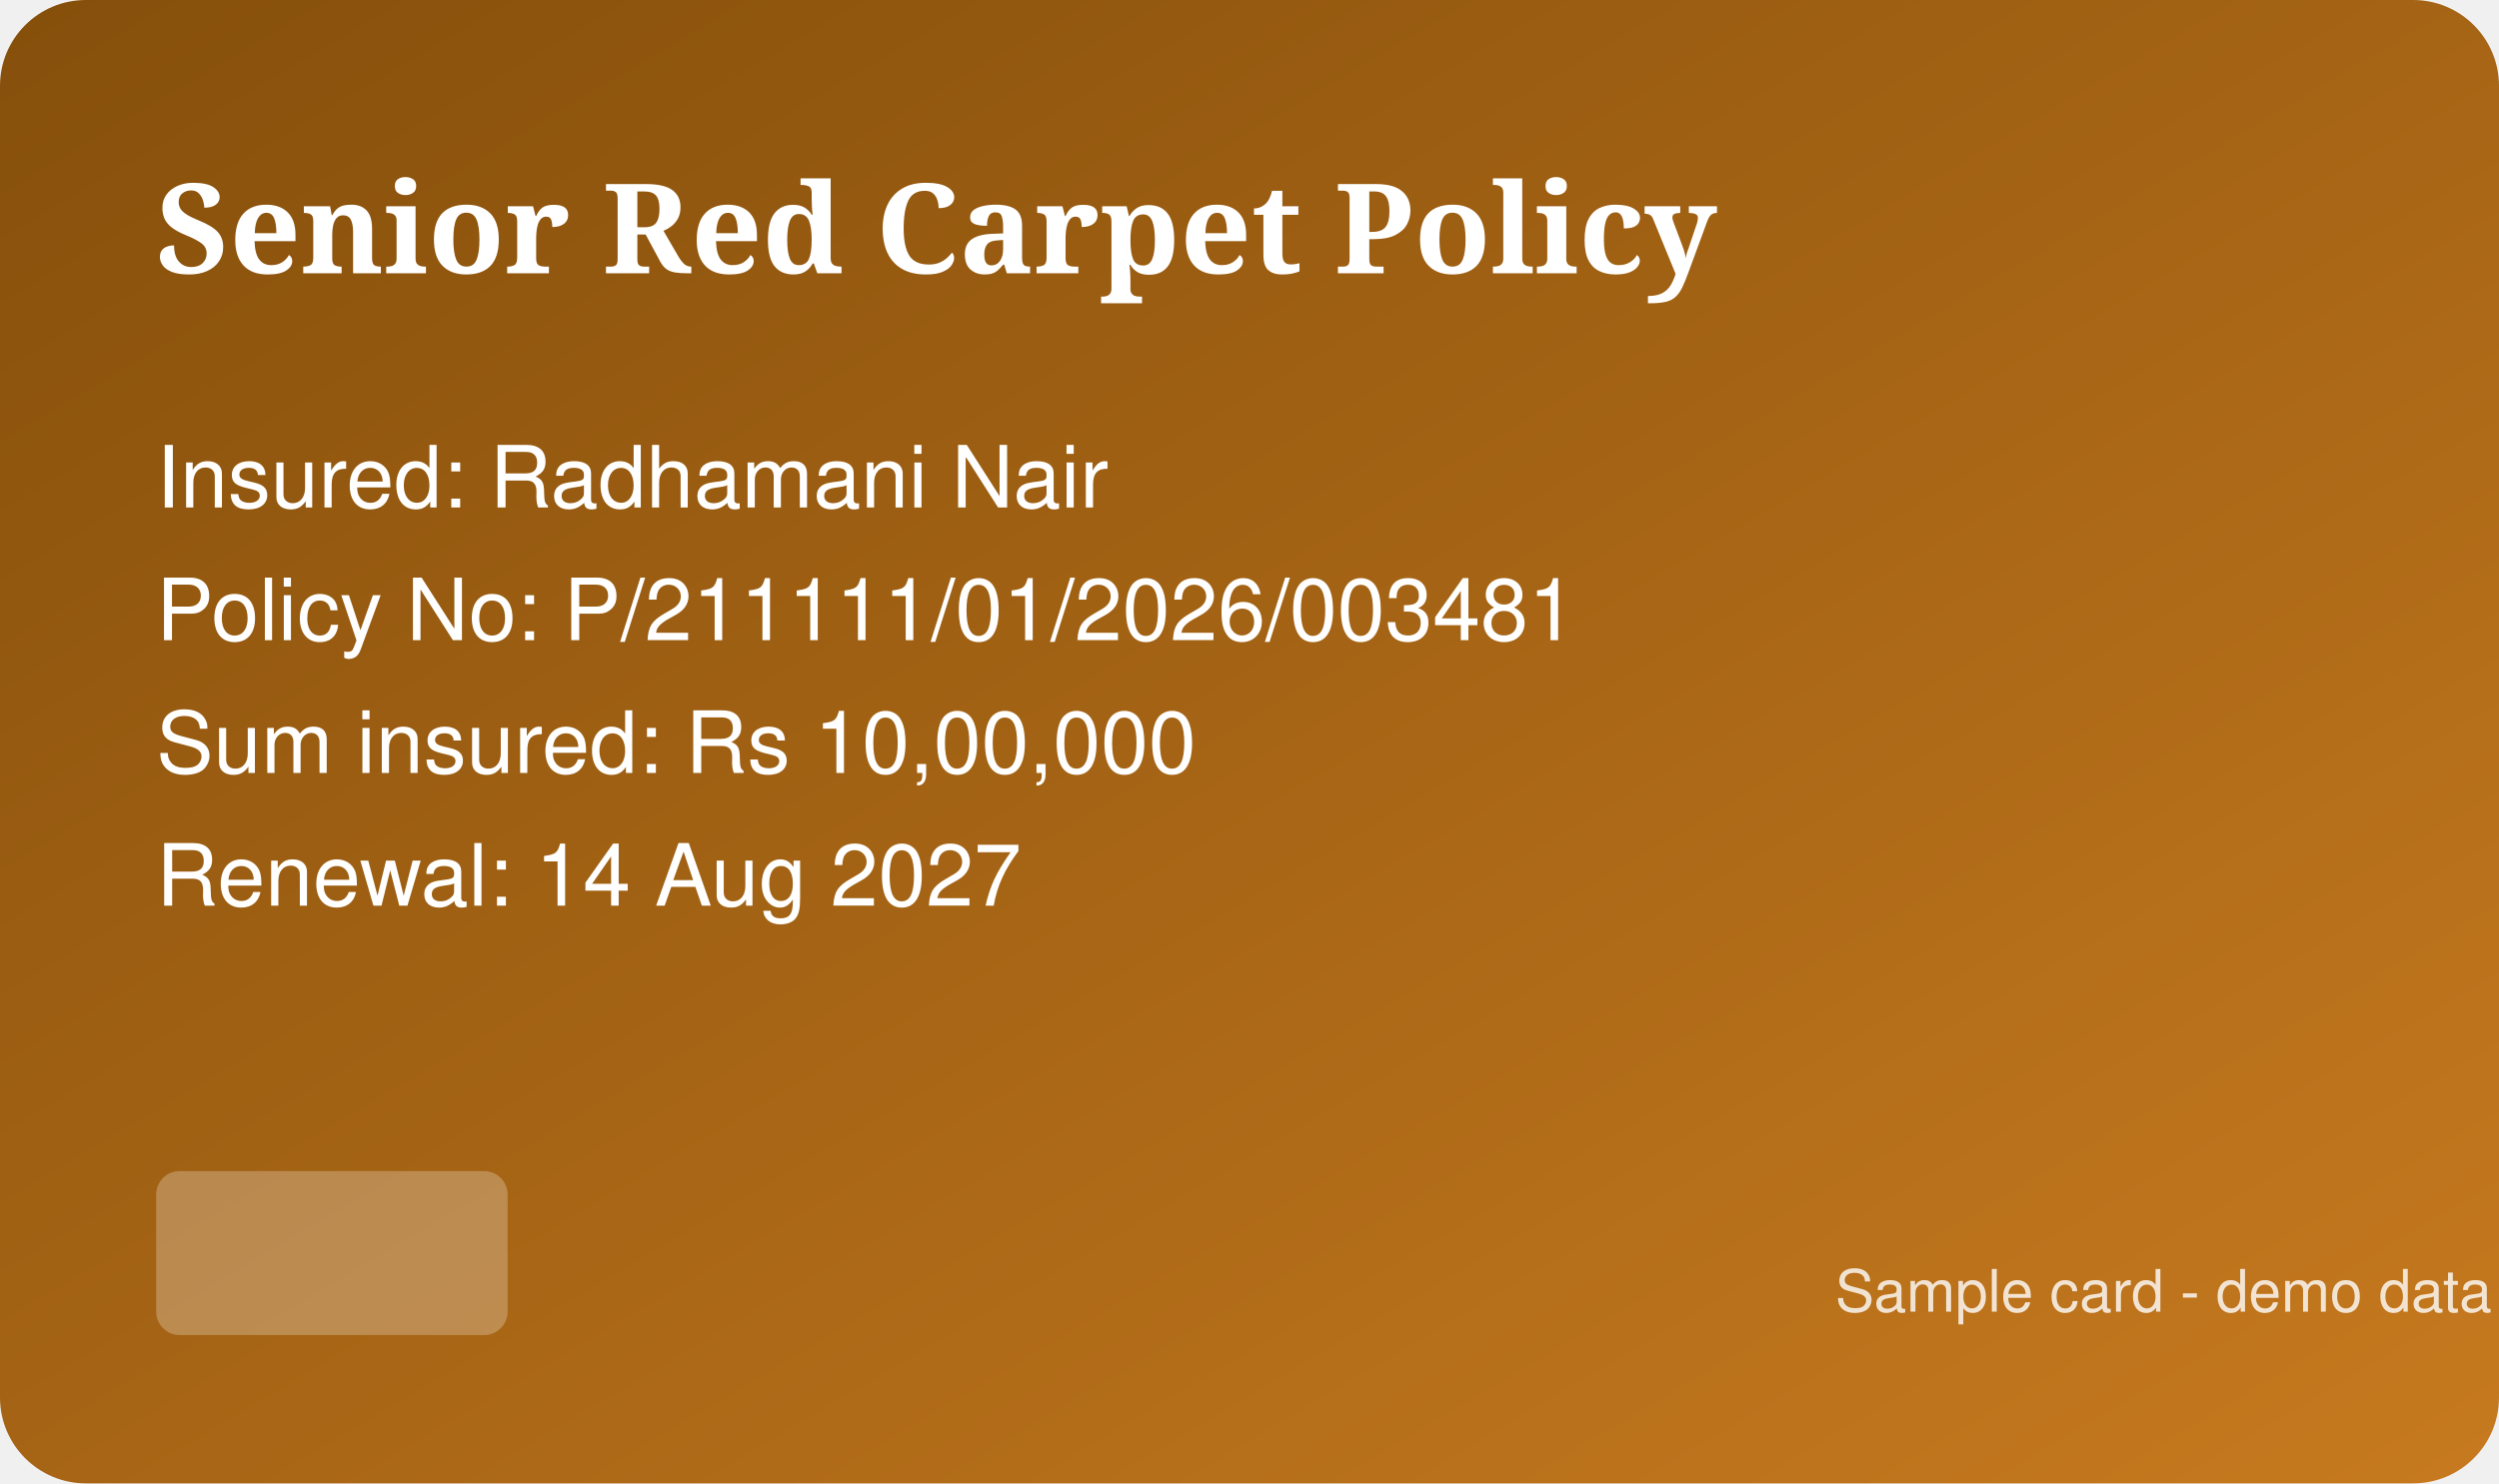
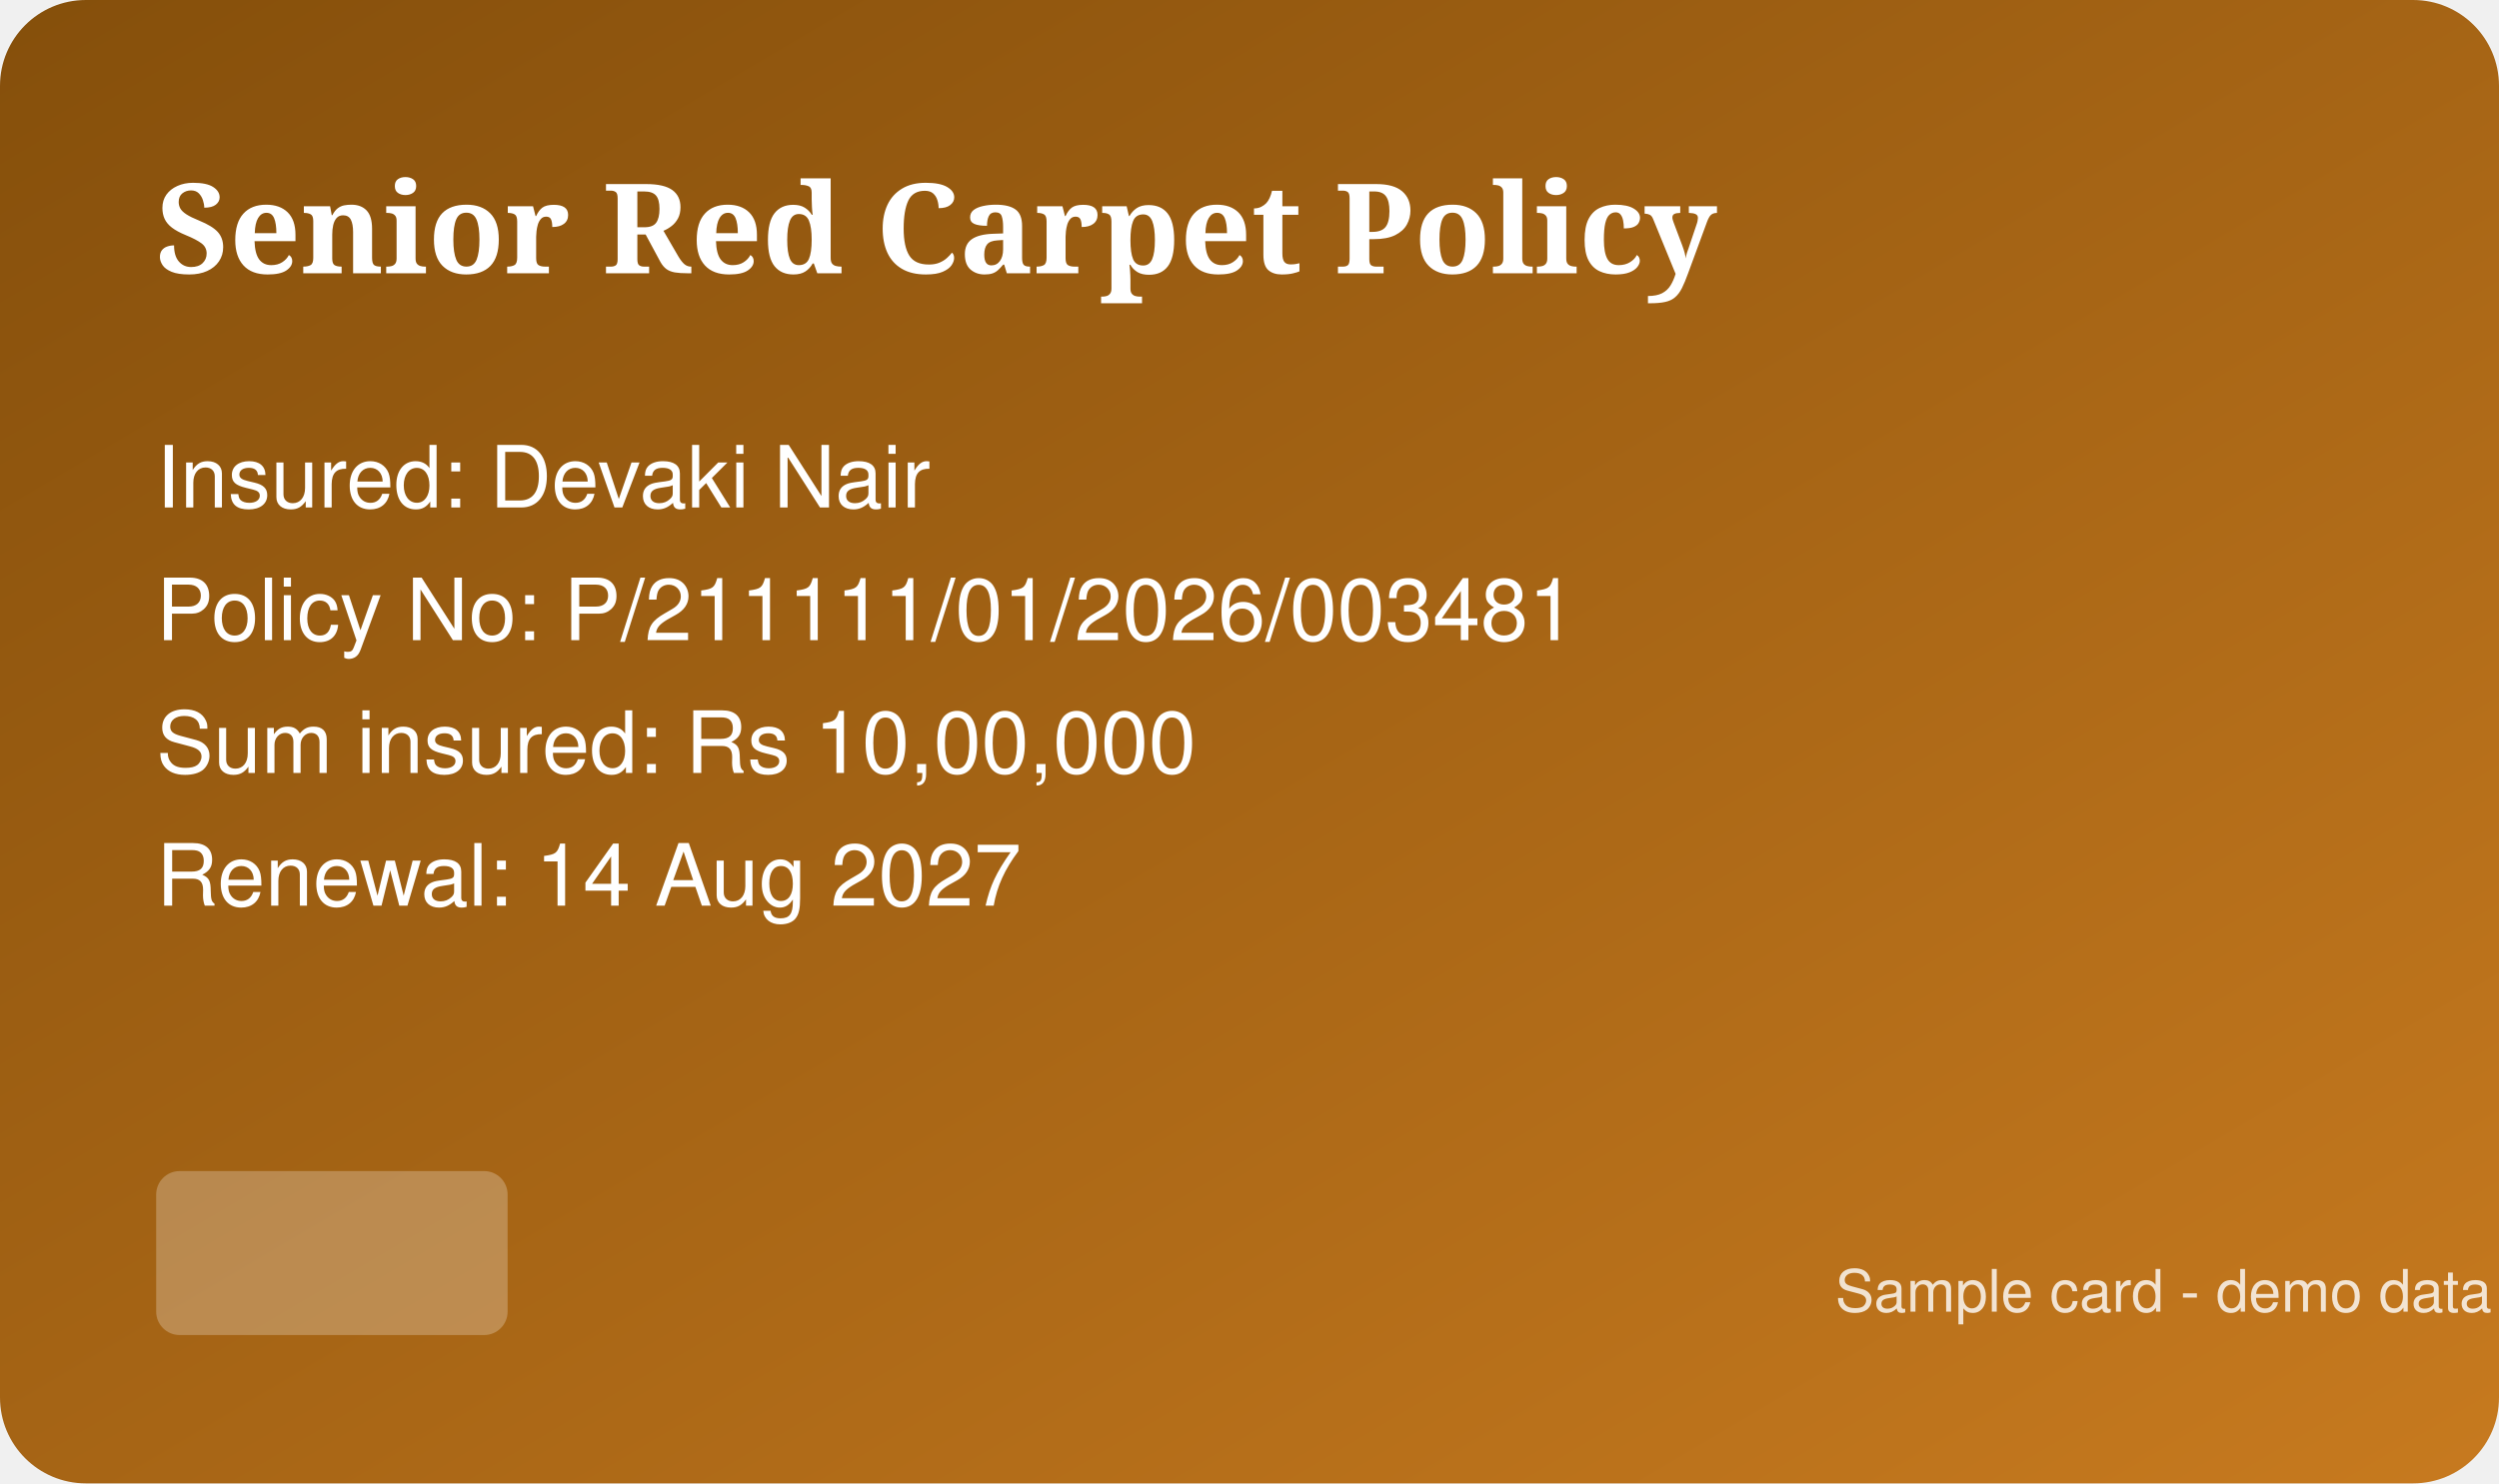
<svg xmlns="http://www.w3.org/2000/svg" viewBox="0 0 640 380" width="640" height="380" role="img" aria-label="Senior Red Carpet Policy">
  <defs>
    <linearGradient id="c" x1="0" y1="0" x2="1" y2="1">
      <stop offset="0" stop-color="#854F0B" />
      <stop offset="1" stop-color="#c77a1f" />
    </linearGradient>
  </defs>
  <rect width="640" height="380" rx="22" fill="url(#c)" />
  <text x="40" y="70" font-family="Georgia, serif" font-size="32" fill="#fff" font-weight="700">Senior Red Carpet Policy</text>
-   <text x="40" y="130" font-family="Helvetica, Arial, sans-serif" font-size="22" fill="#fff">Insured: Radhamani Nair</text>
+   <text x="40" y="130" font-family="Helvetica, Arial, sans-serif" font-size="22" fill="#fff">Insured: Devaki Nair</text>
  <text x="40" y="164" font-family="Helvetica, Arial, sans-serif" font-size="22" fill="#fff">Policy No: P/211111/01/2026/003481</text>
  <text x="40" y="198" font-family="Helvetica, Arial, sans-serif" font-size="22" fill="#fff">Sum insured: Rs 10,00,000</text>
  <text x="40" y="232" font-family="Helvetica, Arial, sans-serif" font-size="22" fill="#fff">Renewal: 14 Aug 2027</text>
  <rect x="40" y="300" width="90" height="42" rx="6" fill="rgba(255,255,255,0.25)" />
  <text x="470" y="336" font-family="Helvetica, Arial, sans-serif" font-size="15" fill="#fff" opacity="0.8">Sample card - demo data</text>
</svg>
